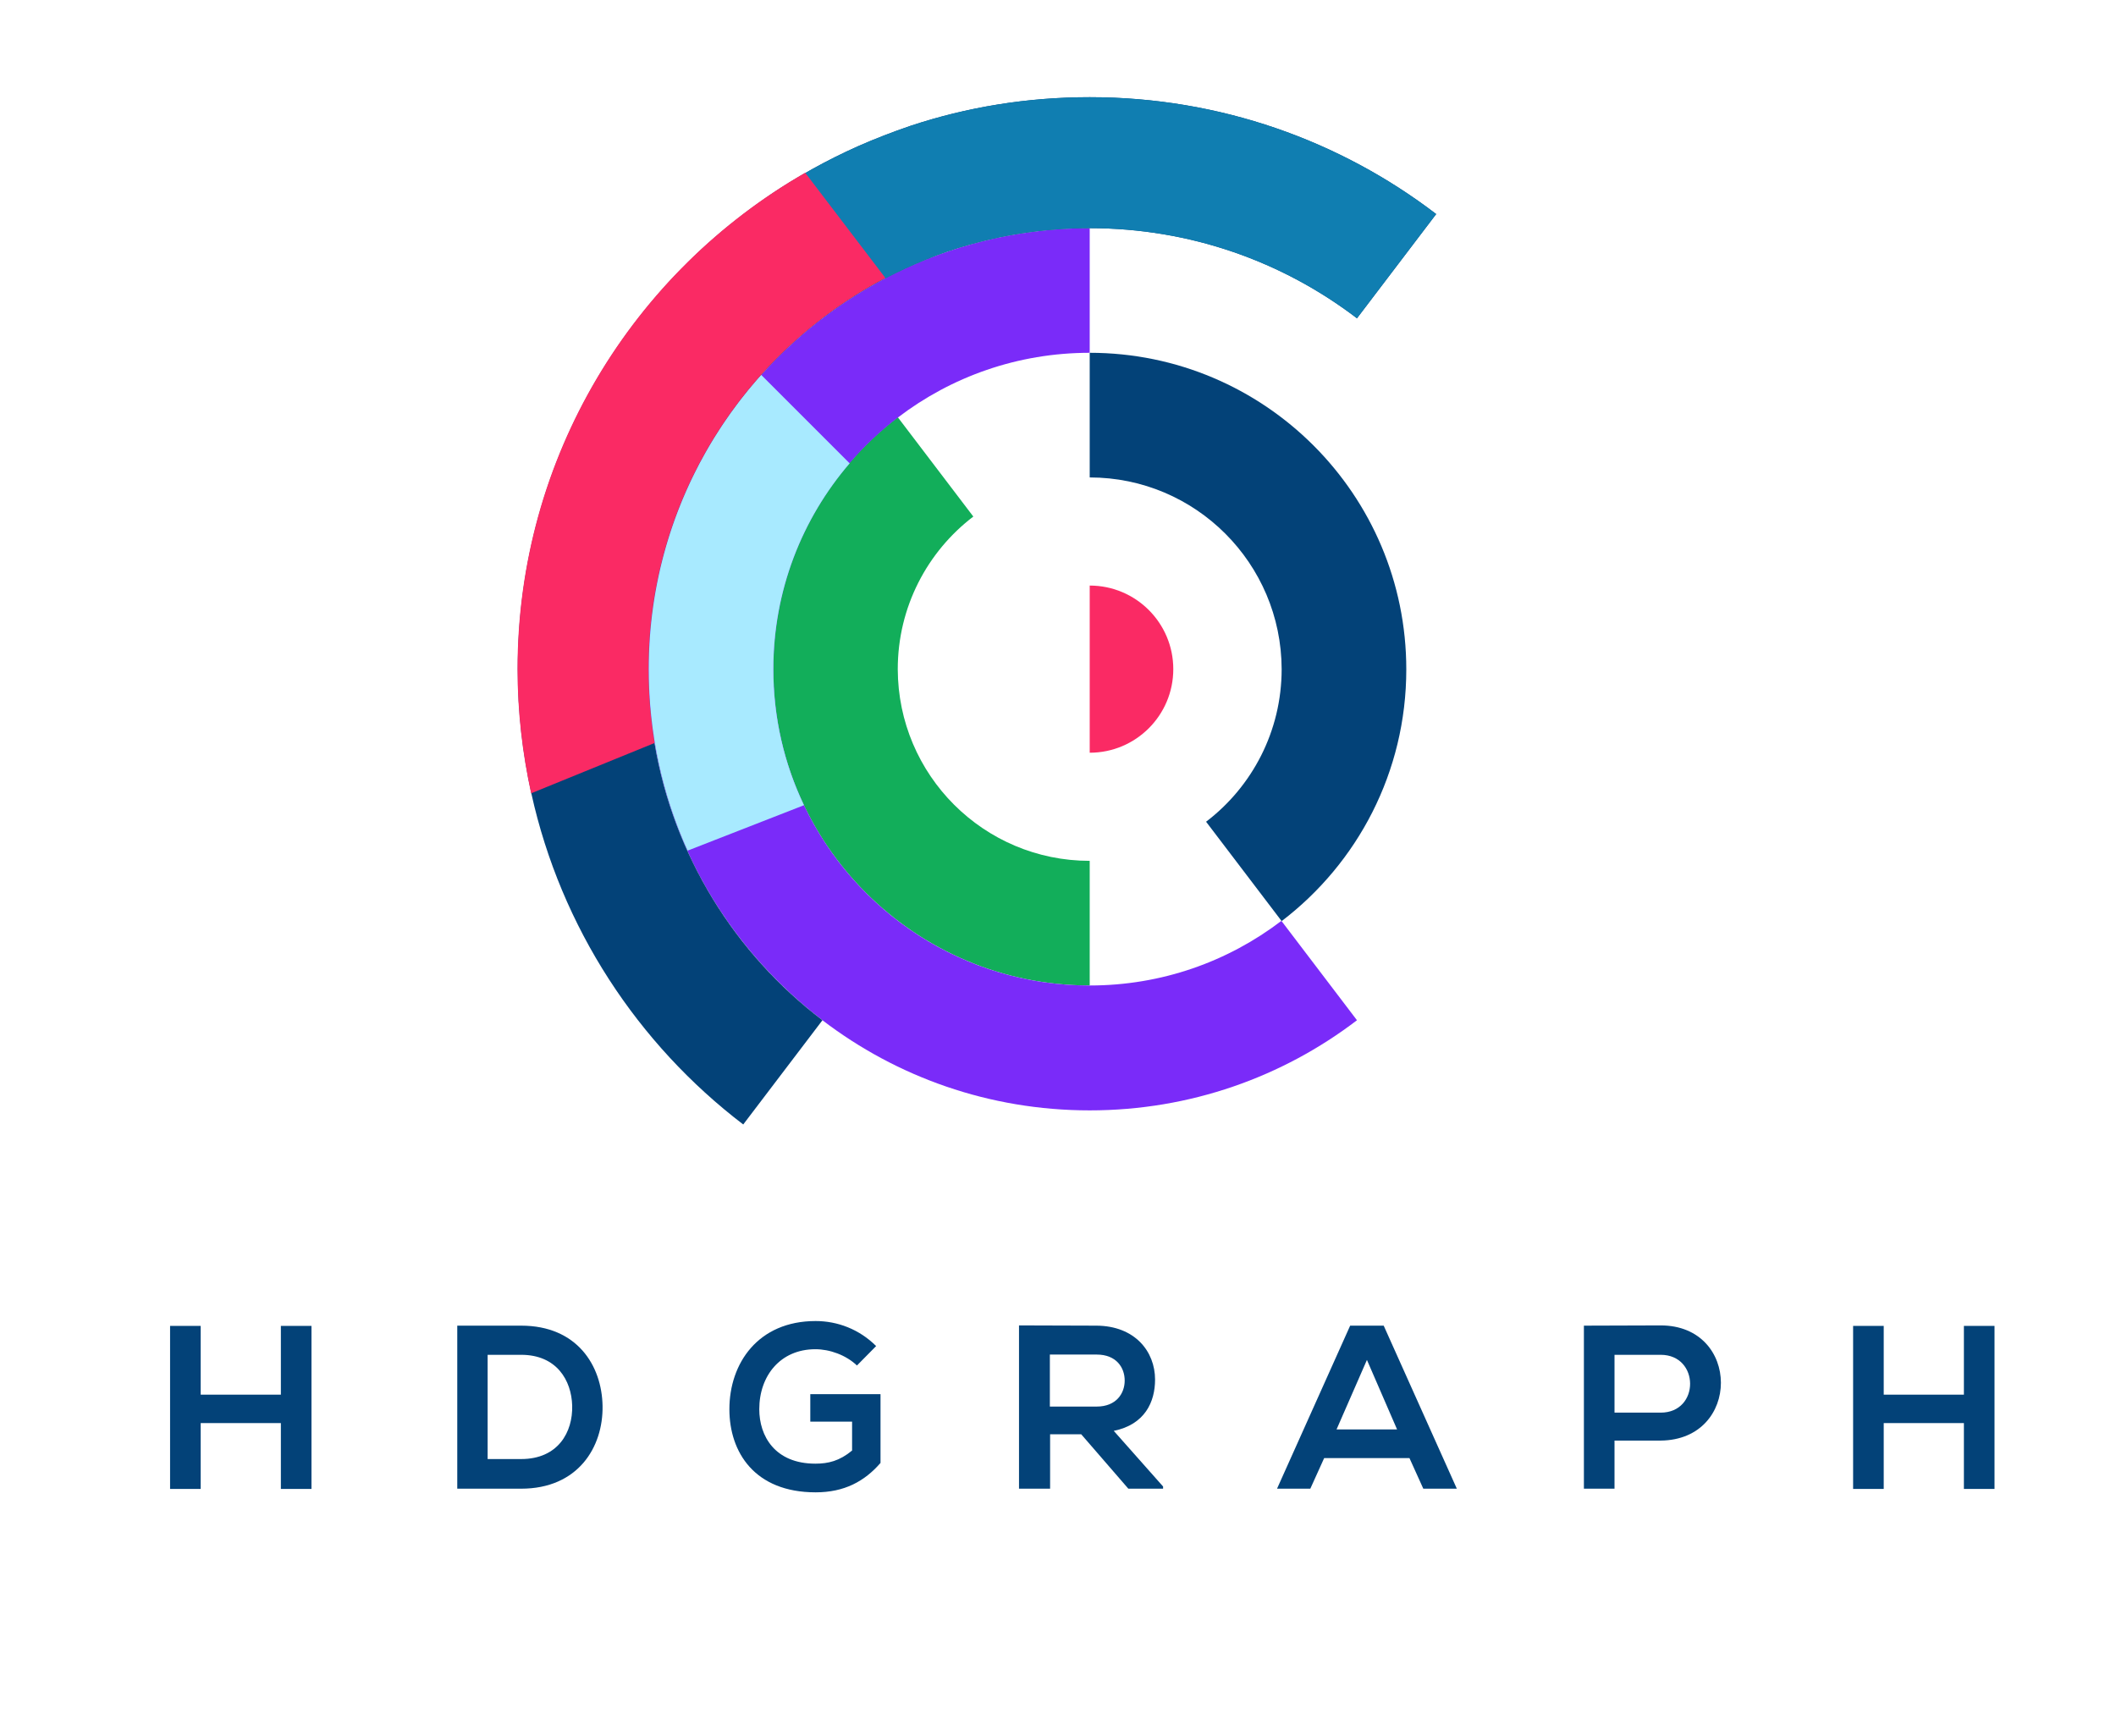
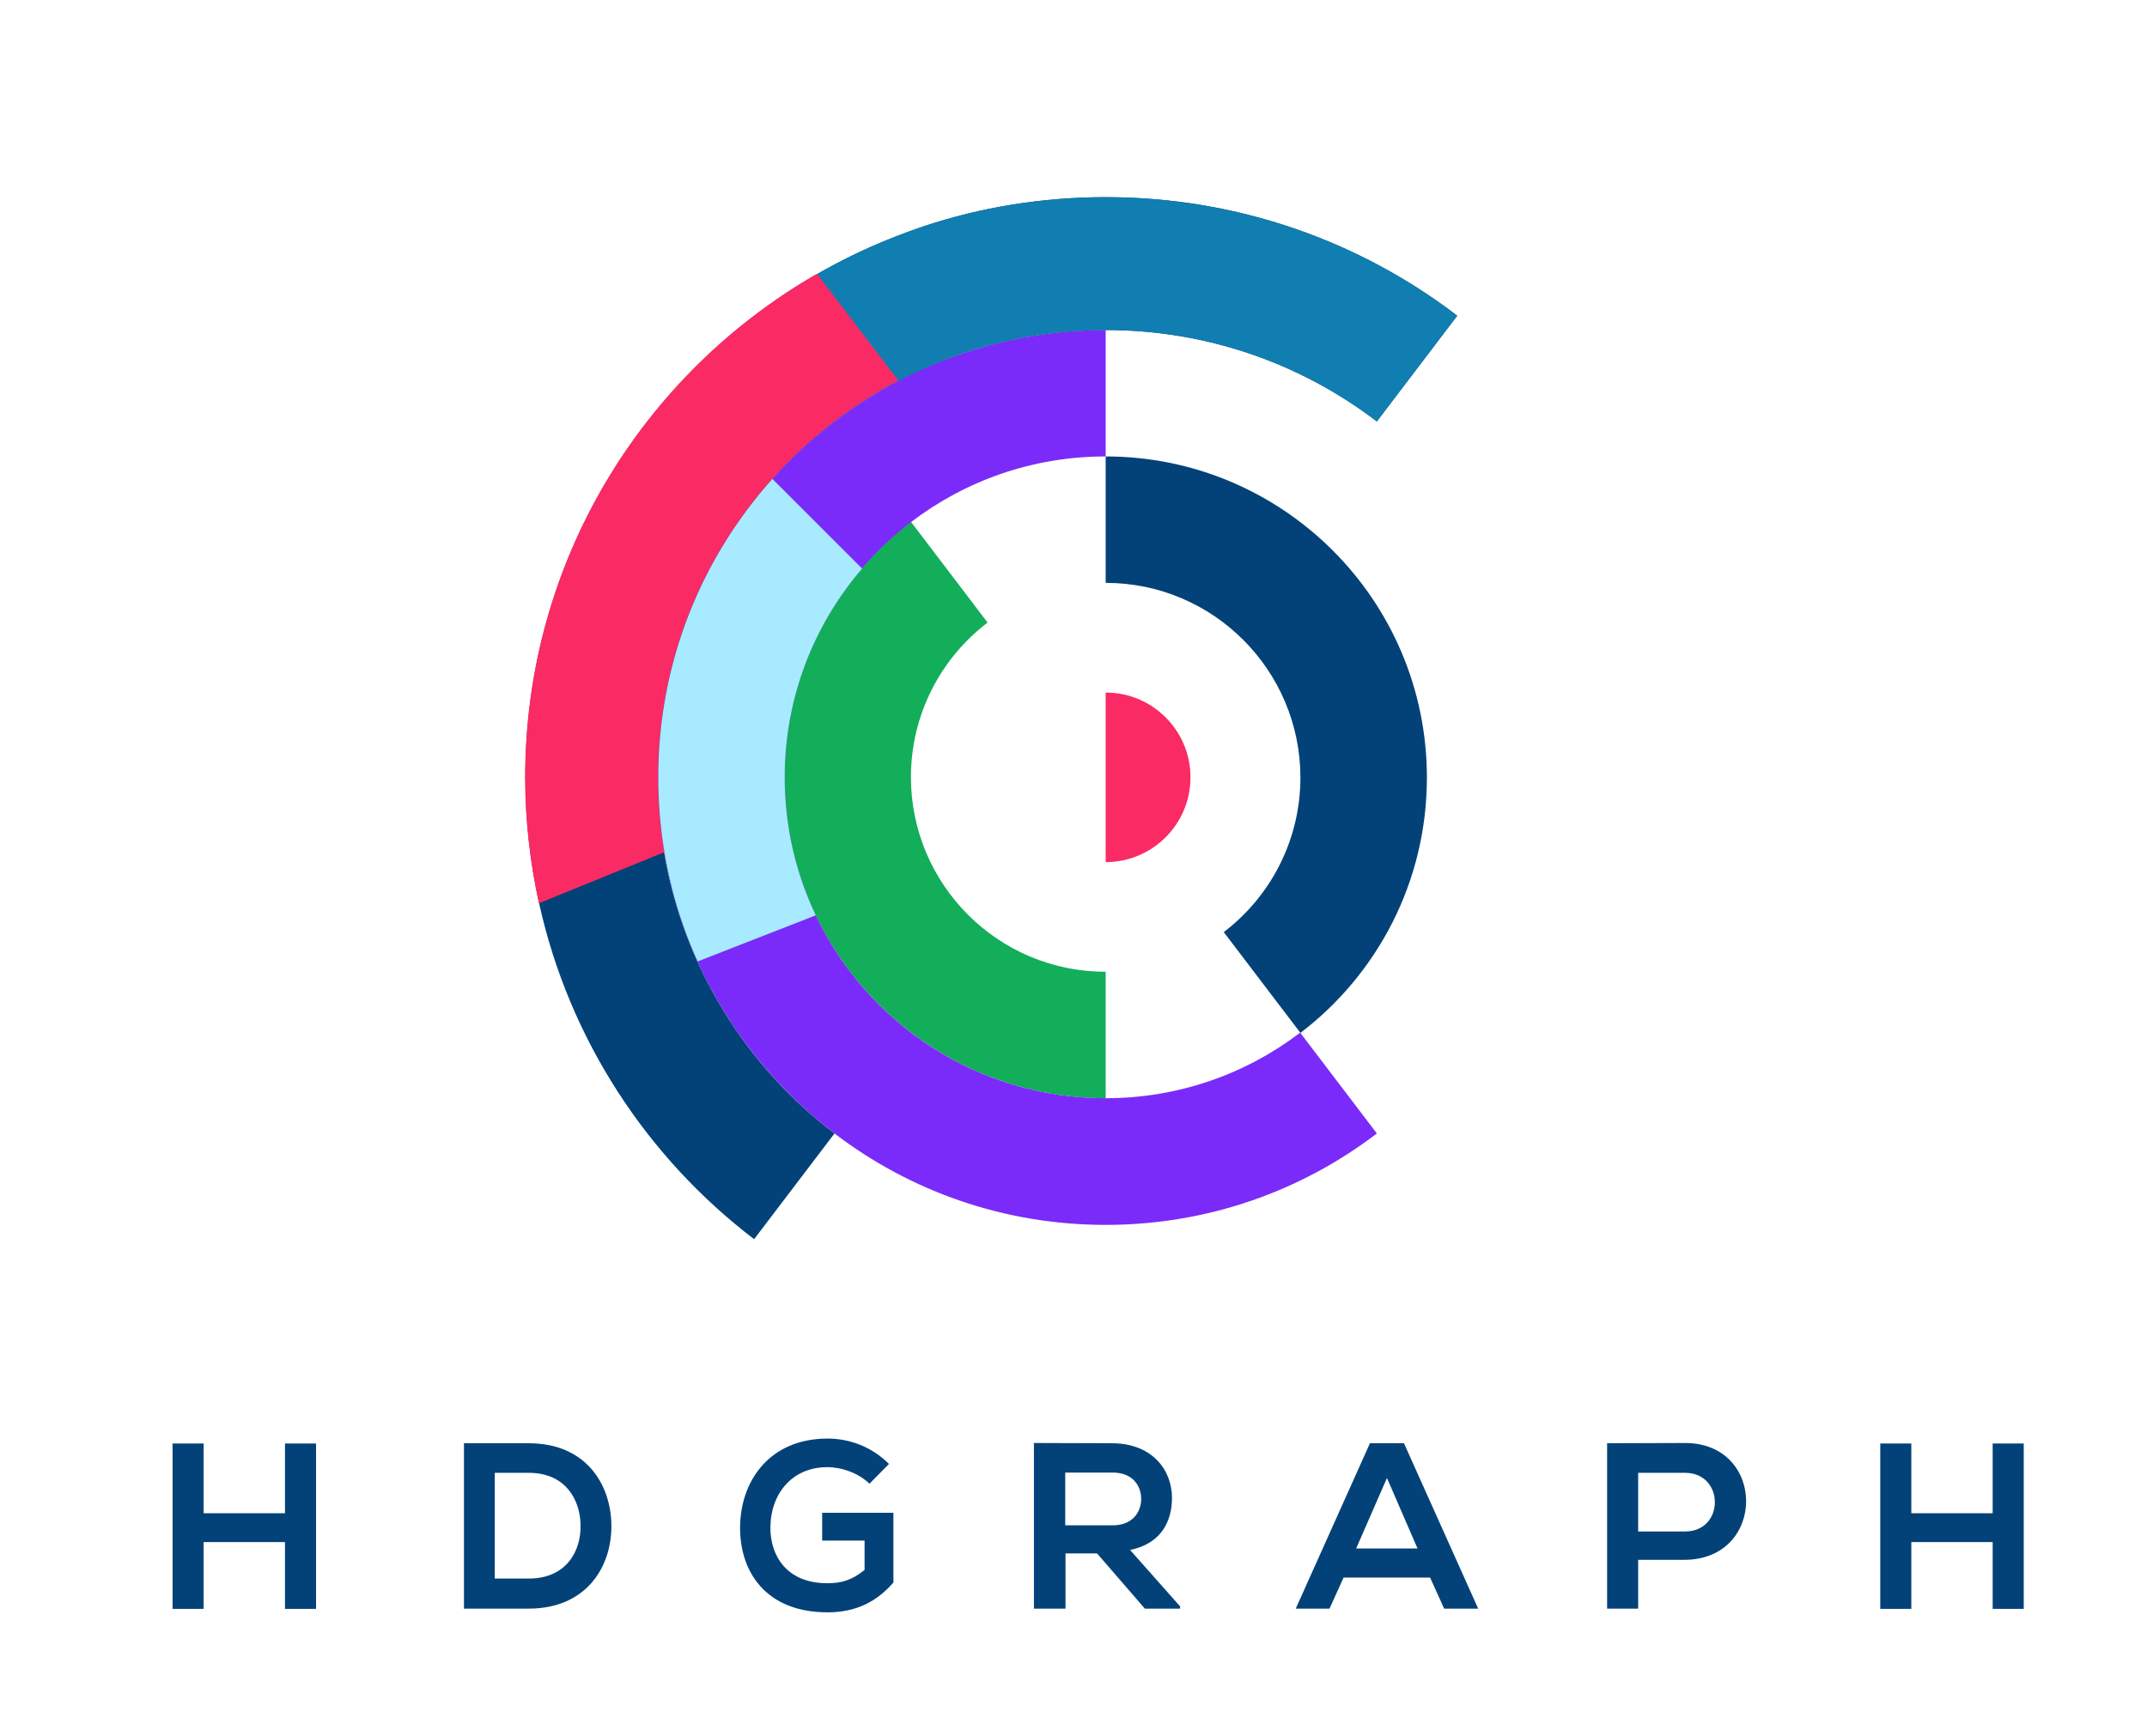
- <svg xmlns="http://www.w3.org/2000/svg" version="1.1" id="Layer_1" x="0px" y="0px" style="enable-background:new 0 0 2000 2000;" xml:space="preserve" viewBox="554.6 672.9 870.9 714.2">
+ <svg xmlns="http://www.w3.org/2000/svg" version="1.1" id="Layer_1" x="0px" y="0px" style="enable-background:new 0 0 2000 2000;" xml:space="preserve" viewBox="554.6 632.9 870.9 704.2">
  <style type="text/css">
		.st0{fill:#034278;}
		.st1{fill:#12AE5A;}
		.st2{fill:#7A2BF9;}
		.st3{fill:#FA2A64;}
		.st4{fill:#A8EAFF;}
		.st5{fill:#107EB1;}
	</style>
  <g>
    <g>
      <g>
        <path class="st0" d="M670.2,1285.7v-27.1h-33v27.1h-12.6v-67.1h12.6v28.3h33v-28.3h12.6v67.1H670.2z" />
        <path class="st0" d="M802.6,1251.5c0.3,17-10.1,34.1-33.5,34.1c-8.2,0-18.1,0-26.3,0v-67.1c8.2,0,18.1,0,26.3,0     C792.1,1218.5,802.3,1234.9,802.6,1251.5z M755.3,1273.4h13.8c15.2,0,21.3-11.1,21-22c-0.3-10.4-6.4-20.9-21-20.9h-13.8V1273.4z" />
        <path class="st0" d="M907.3,1234.9c-4.5-4.3-11.2-6.7-17.1-6.7c-14.4,0-23.1,10.9-23.1,24.7c0,11,6.4,22.4,23.1,22.4     c5.3,0,9.9-1.1,15.1-5.4v-11.9h-17.2v-11.3H917v28.3c-6.6,7.6-14.9,12.1-26.7,12.1c-25.2,0-35.5-16.6-35.5-34.2     c0-18.9,11.8-36.3,35.5-36.3c9,0,18,3.4,24.9,10.3L907.3,1234.9z" />
        <path class="st0" d="M1033.4,1285.6H1019l-19.4-22.4h-12.8v22.4H974v-67.2c10.6,0,21.3,0.1,31.9,0.1     c15.8,0.1,24.1,10.6,24.1,22.2c0,9.2-4.2,18.5-17,21.1l20.3,22.9V1285.6z M986.7,1230.3v21.5h19.3c8,0,11.5-5.4,11.5-10.7     c0-5.4-3.5-10.7-11.5-10.7H986.7z" />
        <path class="st0" d="M1134.7,1273h-35.1l-5.7,12.6h-13.7l30.1-67.1h13.8l30.1,67.1h-13.8L1134.7,1273z M1117.2,1232.6l-12.5,28.6     h24.9L1117.2,1232.6z" />
        <path class="st0" d="M1219.1,1265.9v19.7h-12.6v-67.1c10.4,0,21.2-0.1,31.6-0.1c33,0,33.1,47.1,0,47.4H1219.1z M1219.1,1254.3h19     c16.2,0,16.1-23.8,0-23.8h-19V1254.3z" />
        <path class="st0" d="M1362.9,1285.7v-27.1h-33v27.1h-12.6v-67.1h12.6v28.3h33v-28.3h12.6v67.1H1362.9z" />
      </g>
    </g>
    <path class="st0" d="M1003.1,869.4v-51.3c71.9,0,130.3,58.3,130.3,130.3c0,42.3-20.1,79.8-51.3,103.6l-31.1-40.9   c18.9-14.4,31.1-37.2,31.1-62.8C1082,904.8,1046.7,869.4,1003.1,869.4z" />
    <path class="st1" d="M1003.1,1027.2v51.3c-71.9,0-130.3-58.3-130.3-130.3c0-42.3,20.1-79.8,51.3-103.6l31.1,40.9   c-18.9,14.4-31.1,37.2-31.1,62.8C924.2,991.9,959.5,1027.2,1003.1,1027.2z" />
    <path class="st2" d="M1113.1,1092.8c-30.5,23.3-68.6,37.1-110,37.1c-41.4,0-79.5-13.8-110-37.1c-23.8-18.2-43.1-42.1-55.6-69.7   c-10.3-22.8-16-48.1-16-74.7c0-46.5,17.5-89,46.3-121.1c33.2-37.1,81.5-60.5,135.3-60.5v51.3c-29.7,0-57,9.9-78.9,26.6   c-7.3,5.6-14,11.9-20,18.9c-19.5,22.8-31.3,52.4-31.3,84.7c0,20.1,4.5,39,12.6,56c20.9,43.9,65.7,74.2,117.6,74.2   c29.7,0,57-9.9,78.9-26.6L1113.1,1092.8z" />
    <path class="st0" d="M1145.7,761l-32.6,42.9c-30.5-23.3-68.6-37.1-110-37.1c-16.9,0-33.3,2.3-48.8,6.6c-0.2,0.1-0.4,0.1-0.7,0.2   c-6.1,1.7-12,3.7-17.8,6.1c-5.7,2.3-11.3,4.9-16.7,7.7c0,0,0,0-0.1,0c-57.9,30.3-97.5,91.1-97.5,161c0,10.4,0.9,20.6,2.5,30.4   c7.8,46.3,33.2,86.7,69.1,114l-32.6,42.9c-43.4-33.1-75-81-87.2-136.2c-3.6-16.5-5.6-33.6-5.6-51.1c0-81.2,41.1-152.8,103.6-195.1   c11.4-7.7,23.6-14.5,36.4-20.2c7-3.1,14.3-5.9,21.6-8.4c23.2-7.7,48-11.8,73.8-11.8C1056.7,712.9,1106.2,730.8,1145.7,761z" />
    <g>
      <path class="st3" d="M1003.1,913.9c19,0,34.4,15.4,34.4,34.4c0,19-15.4,34.4-34.4,34.4V913.9z" />
    </g>
    <path class="st4" d="M872.9,948.3c0,20.1,4.5,39,12.6,56l-47.9,18.7c-10.3-22.8-16-48.1-16-74.7c0-46.5,17.5-89,46.3-121.1   l36.4,36.4C884.7,886.4,872.9,916,872.9,948.3z" />
    <path class="st5" d="M1145.7,761l-32.6,42.9c-30.5-23.3-68.6-37.1-110-37.1c-16.9,0-33.3,2.3-48.8,6.6c-0.2,0.1-0.4,0.1-0.7,0.2   c-6.1,1.7-12,3.7-17.8,6.1c-5.7,2.3-11.3,4.9-16.7,7.7c0,0,0,0-0.1,0l-47.7-34.1c11.4-7.7,23.6-14.5,36.4-20.2   c7-3.1,14.3-5.9,21.6-8.4c23.2-7.7,48-11.8,73.8-11.8C1056.7,712.9,1106.2,730.8,1145.7,761z" />
    <path class="st3" d="M821.5,948.3c0,10.4,0.9,20.6,2.5,30.4l-50.8,20.7c-3.6-16.5-5.6-33.6-5.6-51.1c0-87.4,47.6-163.7,118.4-204.3   l33,43.3C861.1,817.7,821.5,878.4,821.5,948.3z" />
  </g>
</svg>
